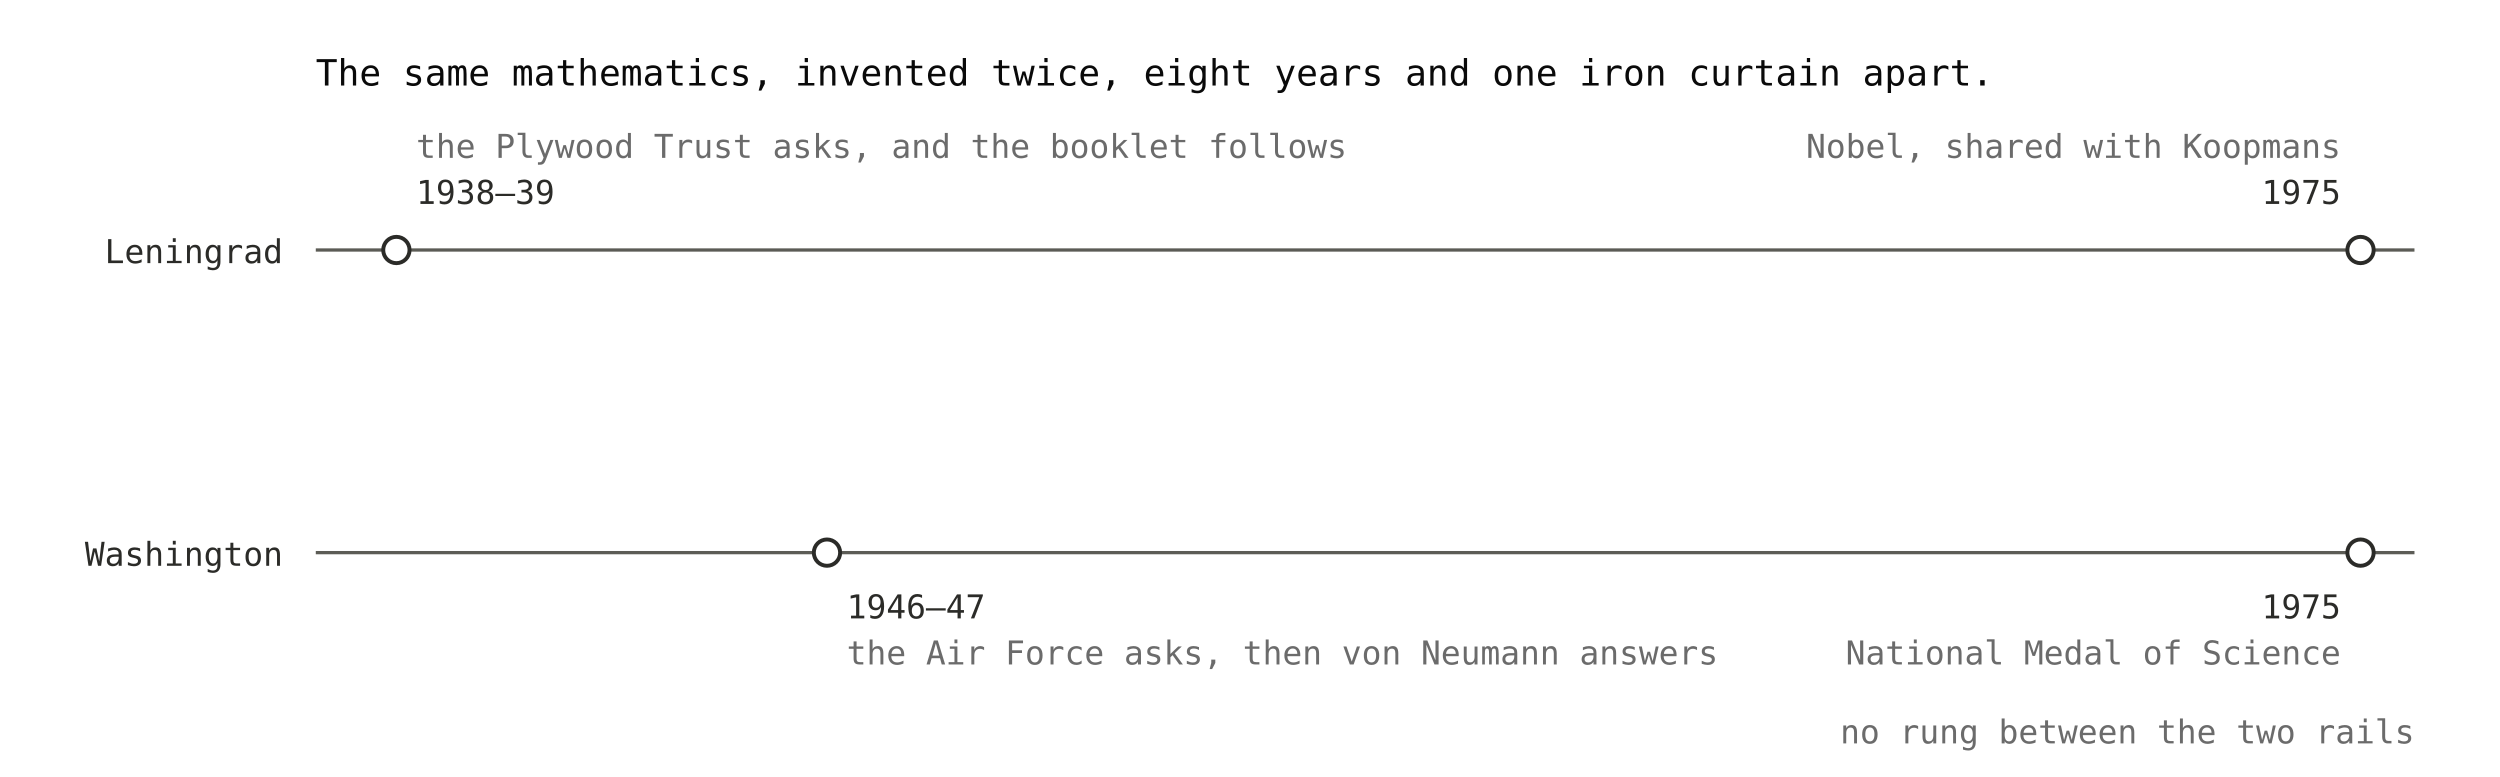
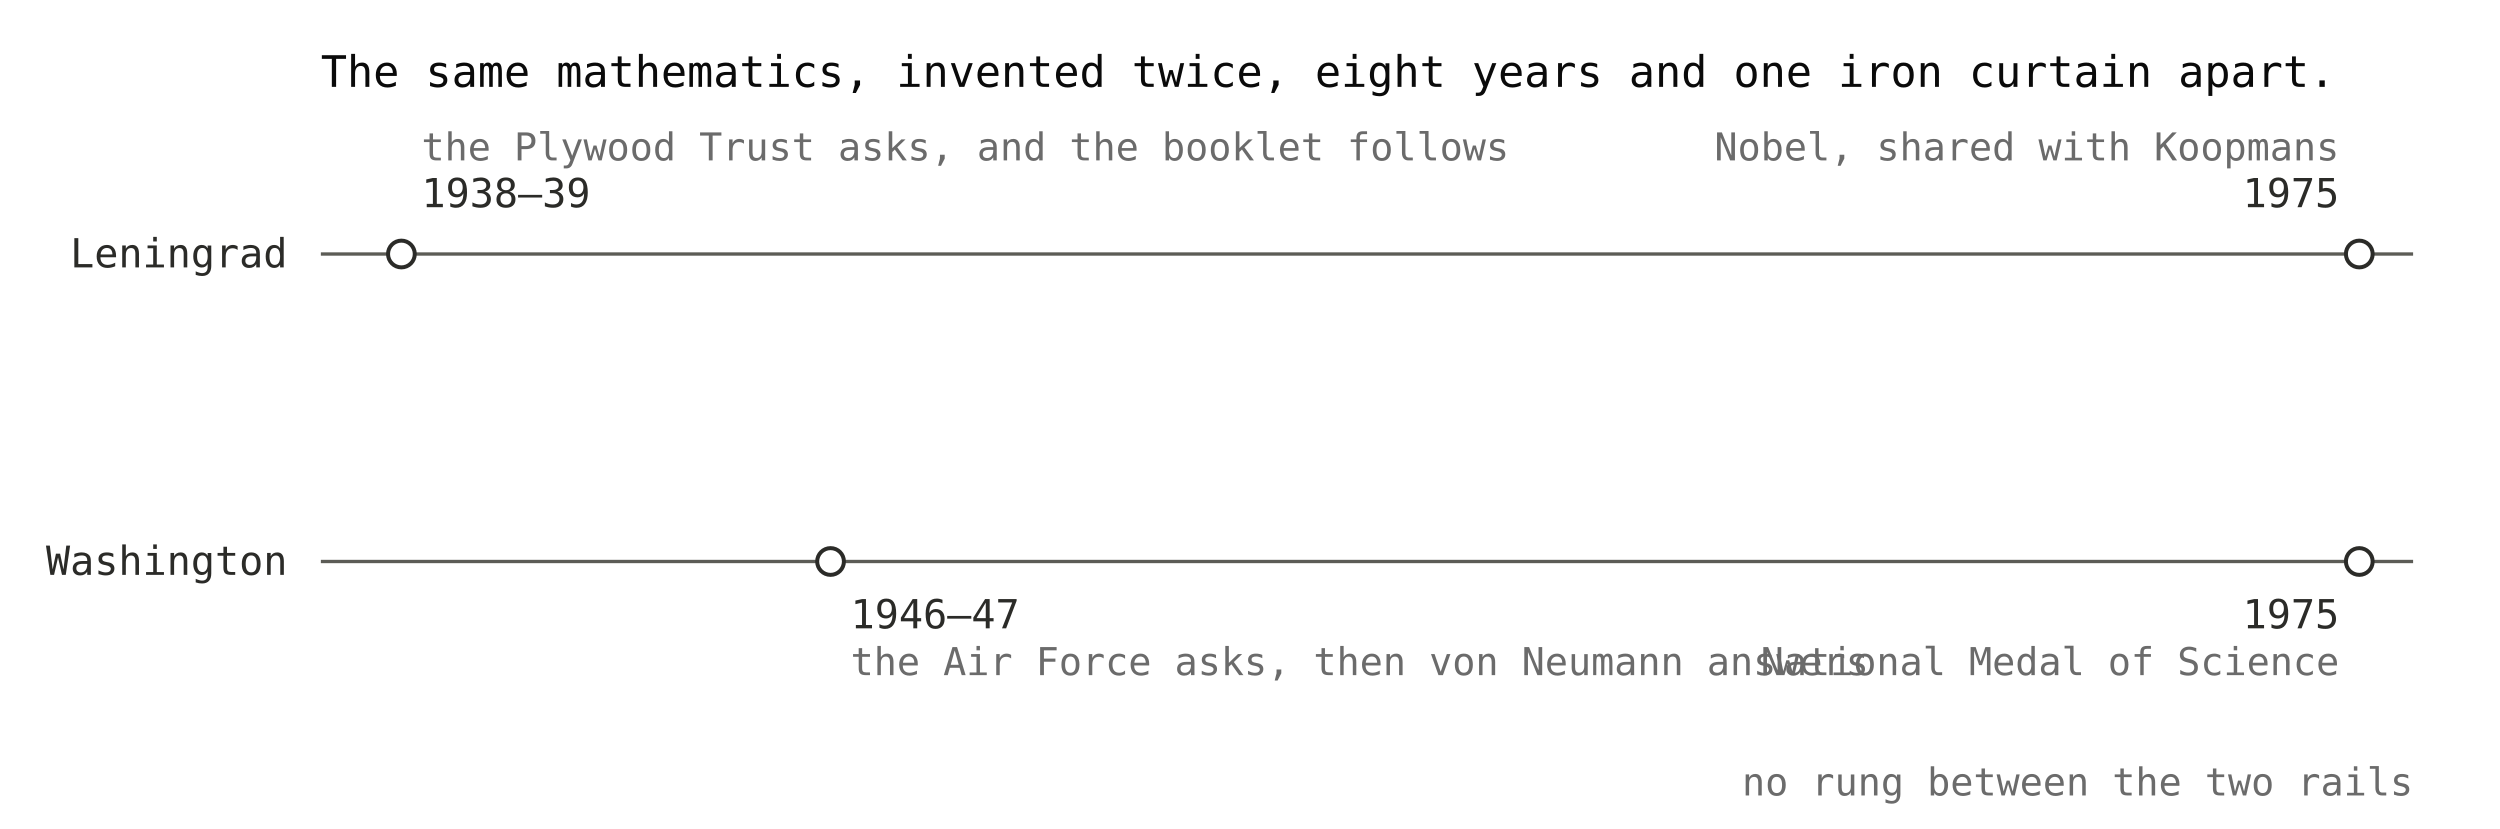
- <svg xmlns="http://www.w3.org/2000/svg" viewBox="0 0 760 236" width="100%" role="img" aria-label="Two origins, no contact">
-   <style>text{font:11px/1.2 "IBM Plex Mono",ui-monospace,monospace;fill:var(--ink, #0a0a0a)} .lbl{font-size:10px;fill:var(--muted, #6b6b6b)} .tag{font-size:10px;fill:var(--d4, #2b2b28)}</style>
-   <line x1="96" y1="76" x2="734" y2="76" stroke="var(--d3, #5c5c56)" stroke-width="1" />
+ <svg xmlns="http://www.w3.org/2000/svg" viewBox="0 0 748 248" width="100%" role="img" aria-label="Two origins, no contact">
+   <style>text{font:13px/1.25 "IBM Plex Mono",ui-monospace,monospace;fill:var(--ink, #0a0a0a)} .lbl{font-size:11.5px;fill:var(--muted, #6b6b6b)} .tag{font-size:12px;fill:var(--d4, #2b2b28)}</style>
+   <line x1="96" y1="76" x2="722" y2="76" stroke="var(--d3, #5c5c56)" stroke-width="1" />
  <text class="tag" x="86" y="80" text-anchor="end">Leningrad</text>
-   <line x1="96" y1="168" x2="734" y2="168" stroke="var(--d3, #5c5c56)" stroke-width="1" />
+   <line x1="96" y1="168" x2="722" y2="168" stroke="var(--d3, #5c5c56)" stroke-width="1" />
  <text class="tag" x="86" y="172" text-anchor="end">Washington</text>
-   <circle cx="120.5" cy="76" r="4" fill="var(--paper, #ffffff)" stroke="var(--d4, #2b2b28)" stroke-width="1.2" />
-   <text class="tag" x="126.5" y="62" text-anchor="start">1938–39</text>
-   <text class="lbl" x="126.5" y="48" text-anchor="start">the Plywood Trust asks, and the booklet follows</text>
-   <circle cx="717.6" cy="76" r="4" fill="var(--paper, #ffffff)" stroke="var(--d4, #2b2b28)" stroke-width="1.2" />
-   <text class="tag" x="711.6" y="62" text-anchor="end">1975</text>
-   <text class="lbl" x="711.6" y="48" text-anchor="end">Nobel, shared with Koopmans</text>
-   <circle cx="251.4" cy="168" r="4" fill="var(--paper, #ffffff)" stroke="var(--d4, #2b2b28)" stroke-width="1.2" />
-   <text class="tag" x="257.4" y="188" text-anchor="start">1946–47</text>
-   <text class="lbl" x="257.4" y="202" text-anchor="start">the Air Force asks, then von Neumann answers</text>
-   <circle cx="717.6" cy="168" r="4" fill="var(--paper, #ffffff)" stroke="var(--d4, #2b2b28)" stroke-width="1.2" />
-   <text class="tag" x="711.6" y="188" text-anchor="end">1975</text>
-   <text class="lbl" x="711.6" y="202" text-anchor="end">National Medal of Science</text>
+   <circle cx="120.1" cy="76" r="4" fill="var(--paper, #ffffff)" stroke="var(--d4, #2b2b28)" stroke-width="1.2" />
+   <text class="tag" x="126.1" y="62" text-anchor="start">1938–39</text>
+   <text class="lbl" x="126.1" y="48" text-anchor="start">the Plywood Trust asks, and the booklet follows</text>
+   <circle cx="705.9" cy="76" r="4" fill="var(--paper, #ffffff)" stroke="var(--d4, #2b2b28)" stroke-width="1.2" />
+   <text class="tag" x="699.9" y="62" text-anchor="end">1975</text>
+   <text class="lbl" x="699.9" y="48" text-anchor="end">Nobel, shared with Koopmans</text>
+   <circle cx="248.5" cy="168" r="4" fill="var(--paper, #ffffff)" stroke="var(--d4, #2b2b28)" stroke-width="1.2" />
+   <text class="tag" x="254.5" y="188" text-anchor="start">1946–47</text>
+   <text class="lbl" x="254.5" y="202" text-anchor="start">the Air Force asks, then von Neumann answers</text>
+   <circle cx="705.9" cy="168" r="4" fill="var(--paper, #ffffff)" stroke="var(--d4, #2b2b28)" stroke-width="1.2" />
+   <text class="tag" x="699.9" y="188" text-anchor="end">1975</text>
+   <text class="lbl" x="699.9" y="202" text-anchor="end">National Medal of Science</text>
  <text x="96" y="26">The same mathematics, invented twice, eight years and one iron curtain apart.</text>
-   <text class="lbl" x="734" y="226" text-anchor="end">no rung between the two rails</text>
+   <text class="lbl" x="722" y="238" text-anchor="end">no rung between the two rails</text>
</svg>
